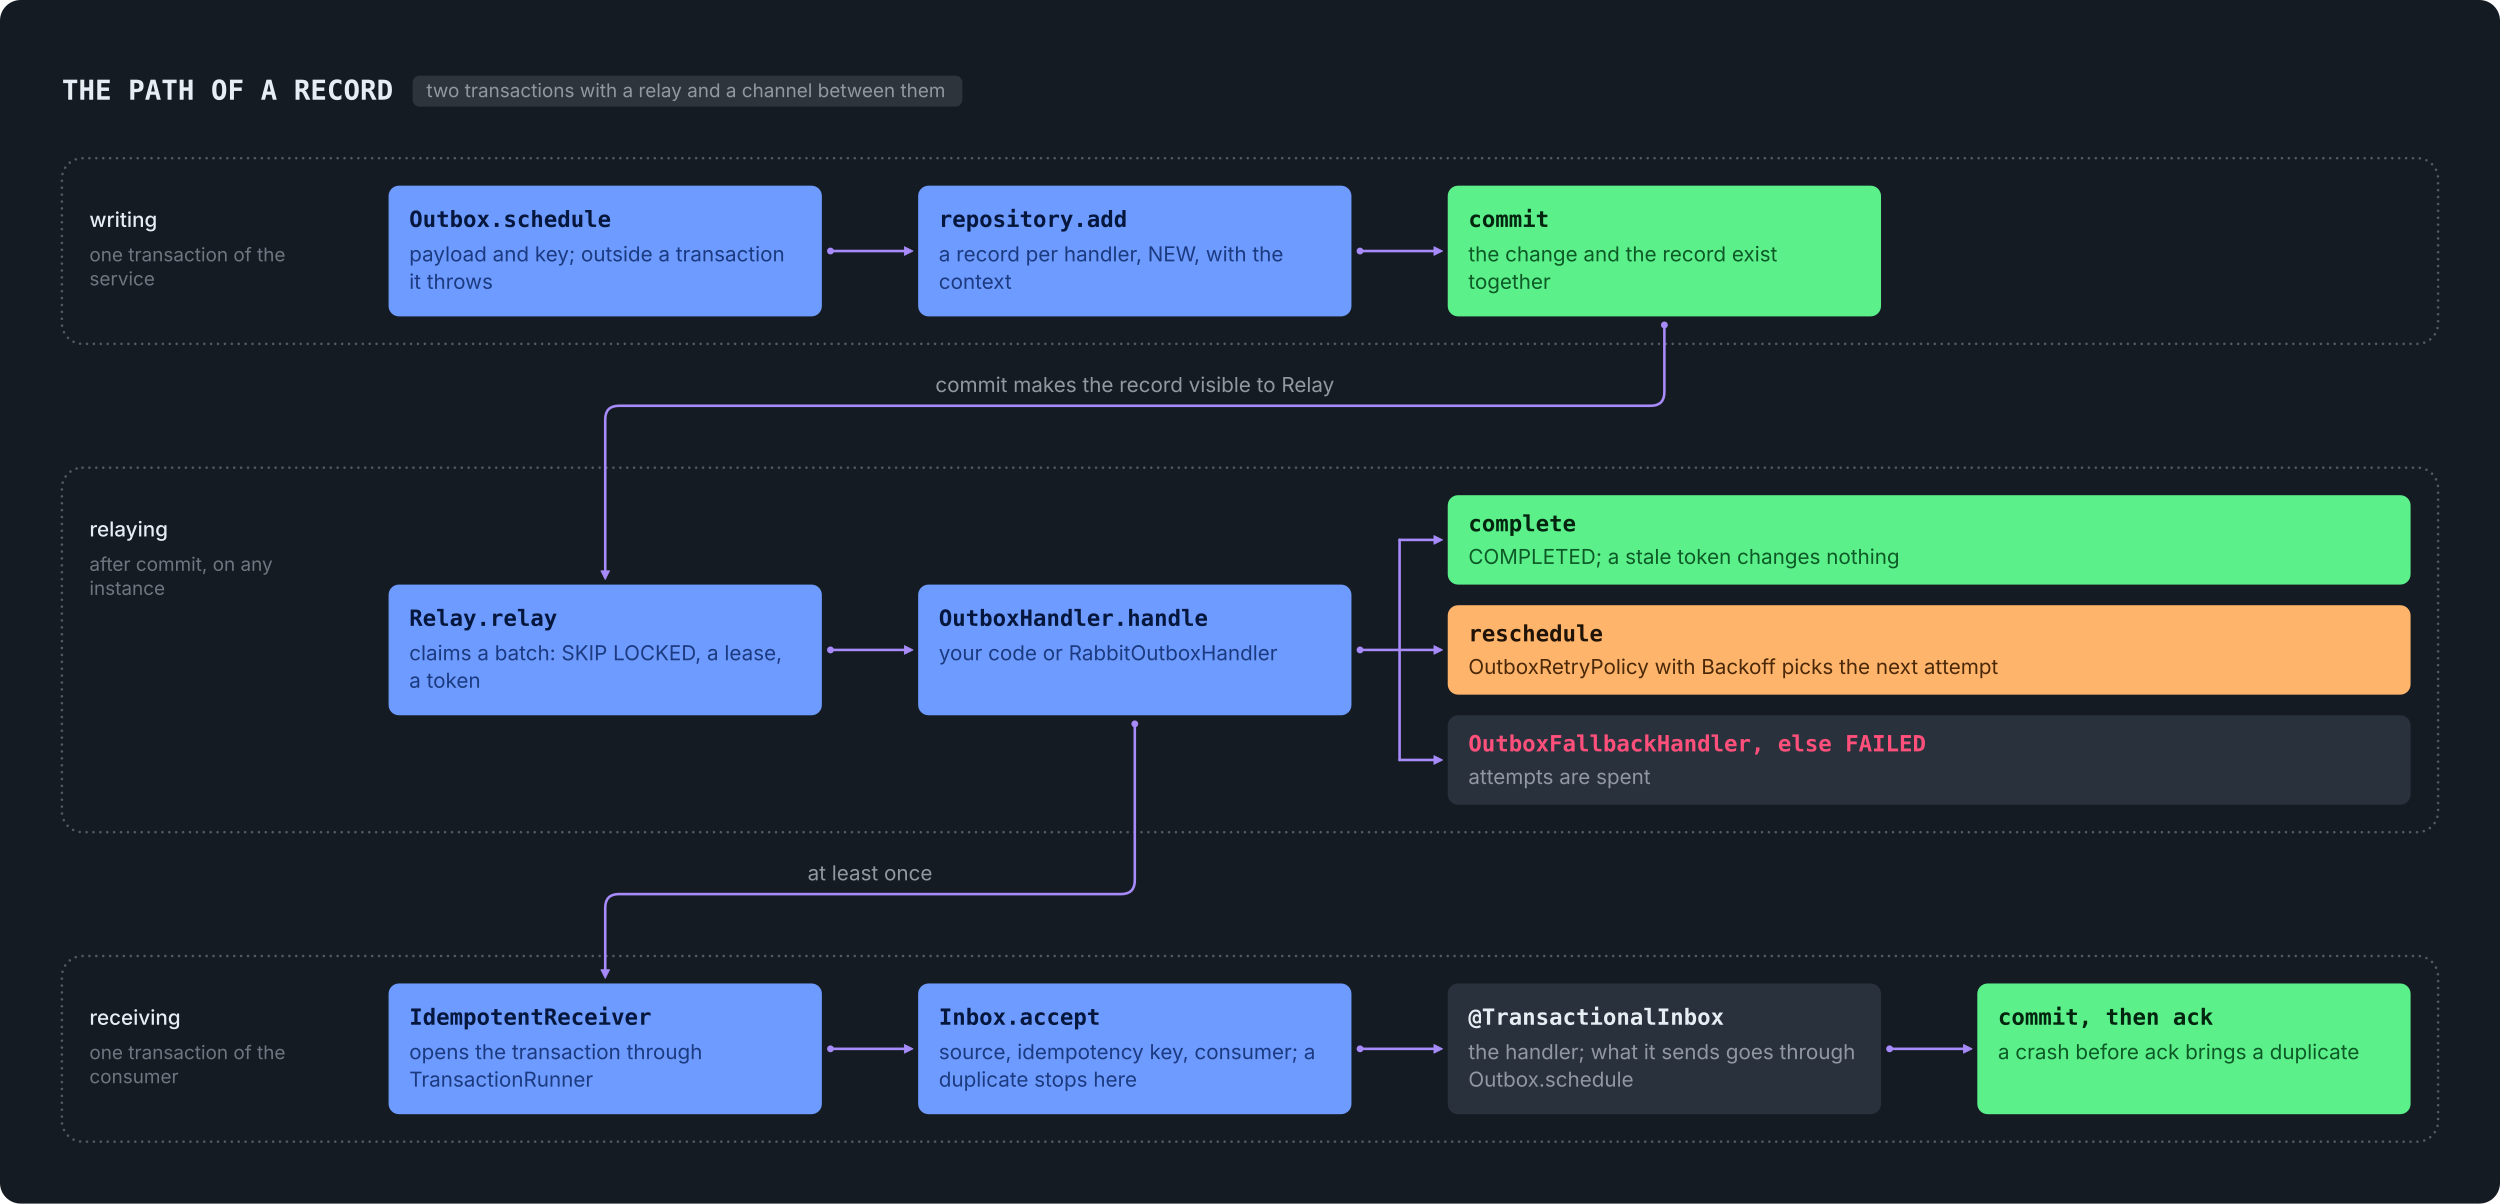
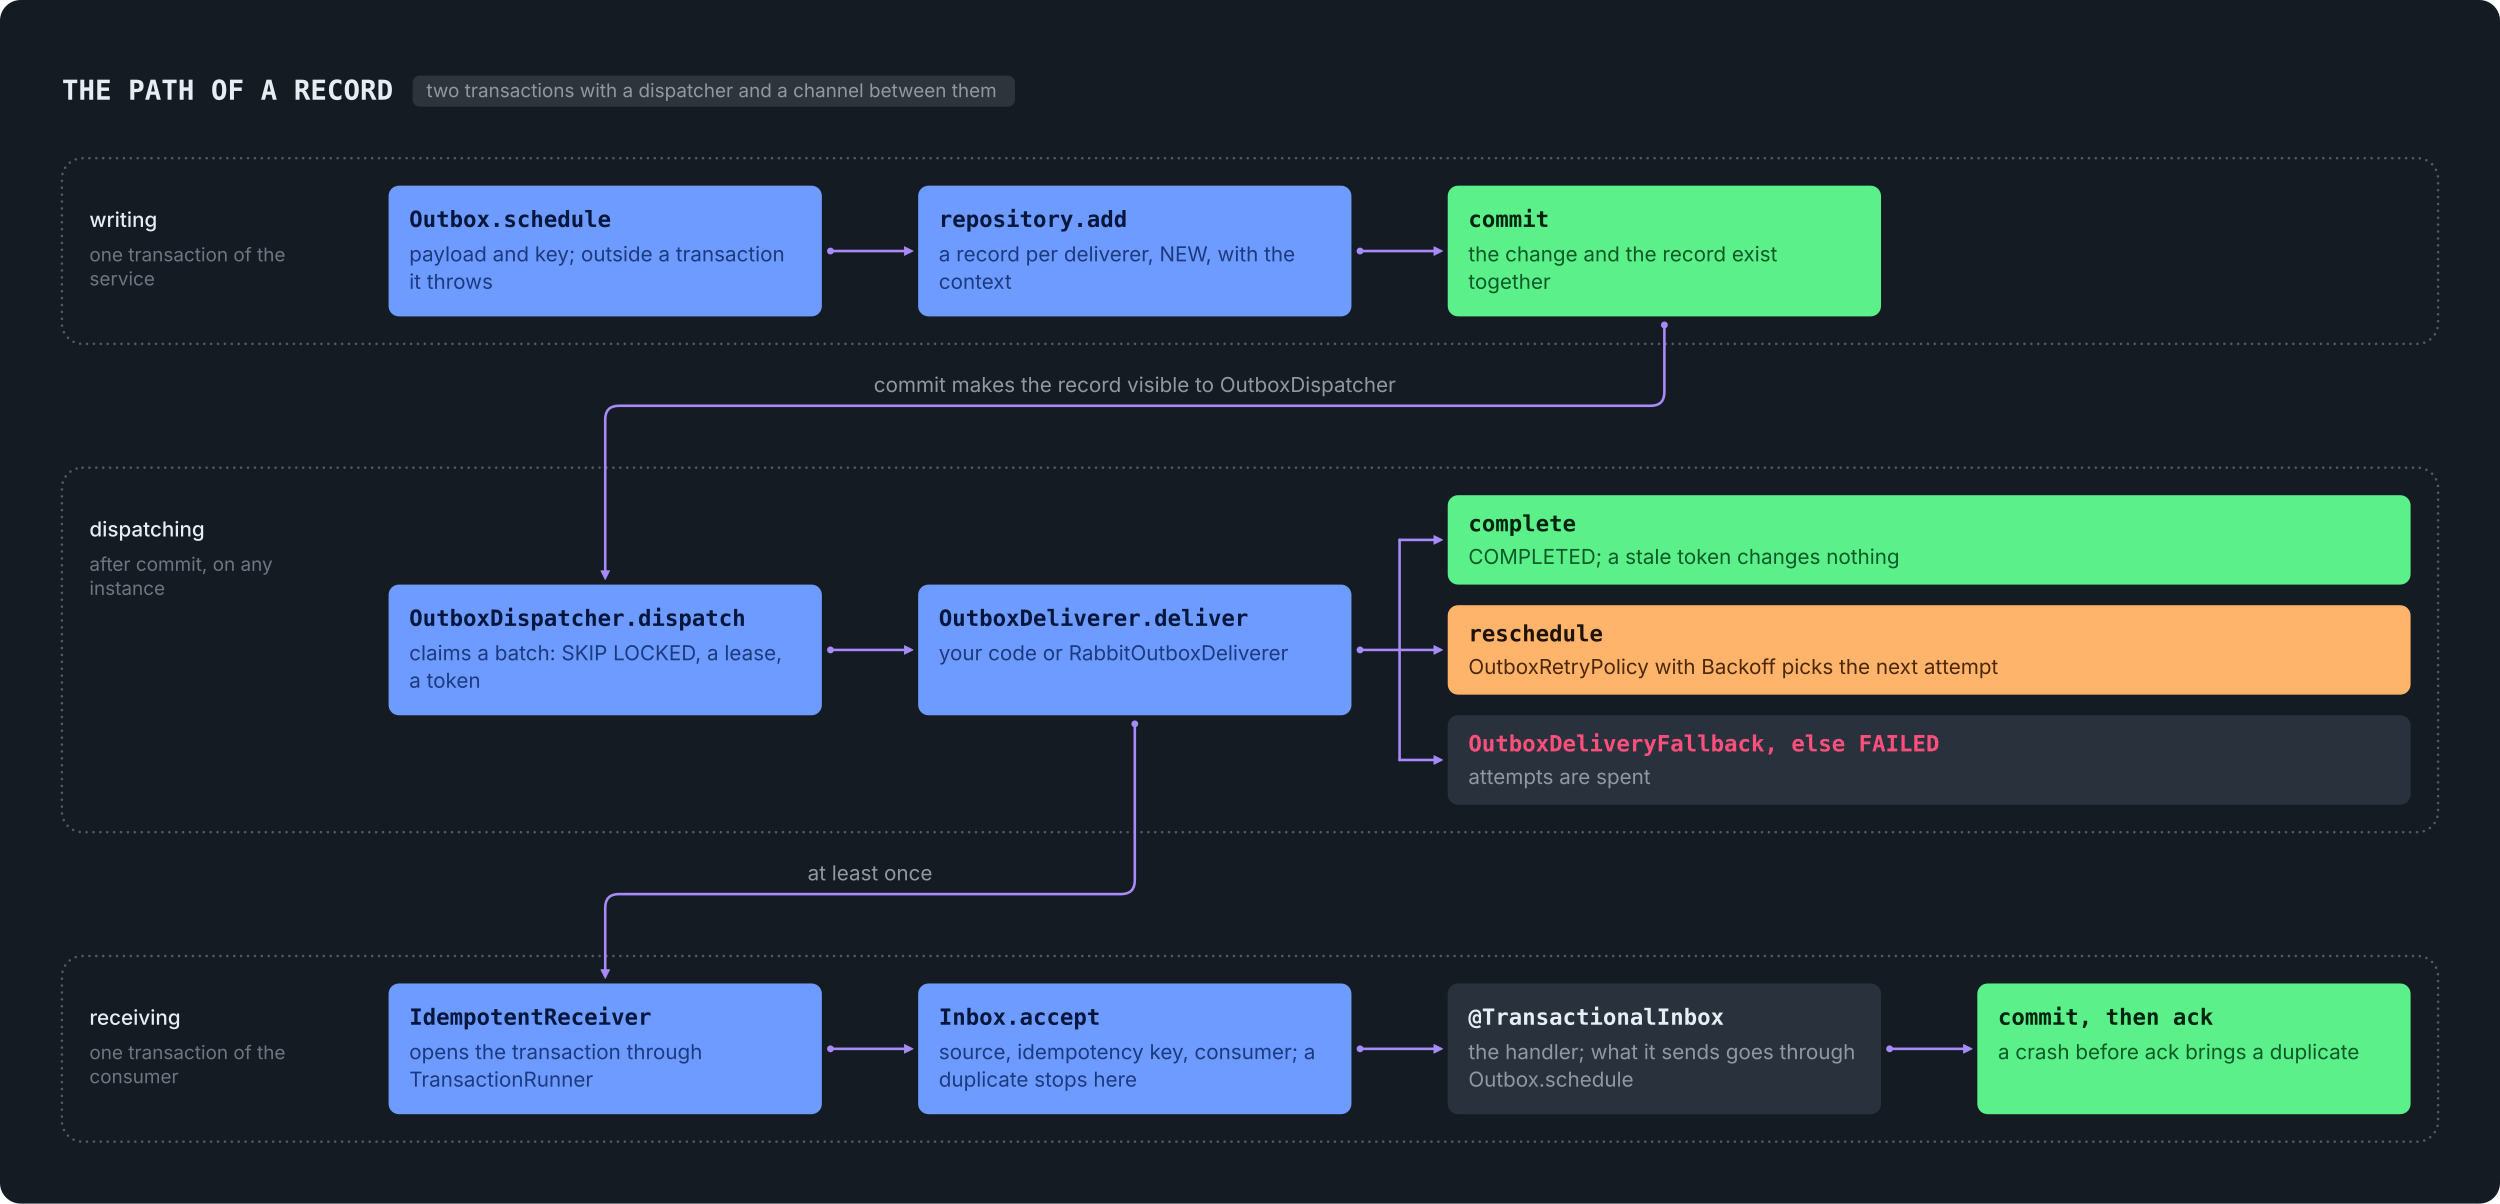
<svg xmlns="http://www.w3.org/2000/svg" viewBox="0 0 1454 700" width="1454" height="700" role="img">
  <rect width="1454" height="700" rx="12" fill="#151B23" />
  <g transform="translate(12,12)">
    <text x="24.0" y="46.0" font-family="ui-monospace, SFMono-Regular, 'SF Mono', Menlo, Consolas, monospace" font-size="16" font-weight="600" fill="#E6EDF3" text-anchor="start">THE PATH OF A RECORD</text>
-     <rect x="228.0" y="32.0" width="319.7" height="18" rx="4" fill="#9198A1" fill-opacity="0.2" />
-     <text x="236.0" y="44.5" font-family="-apple-system, BlinkMacSystemFont, 'Segoe UI', Inter, Helvetica, Arial, sans-serif" font-size="11" font-weight="400" fill="#9198A1" text-anchor="start">two transactions with a relay and a channel between them</text>
+     <rect x="228.0" y="32.0" width="350.3" height="18" rx="4" fill="#9198A1" fill-opacity="0.2" />
+     <text x="236.0" y="44.5" font-family="-apple-system, BlinkMacSystemFont, 'Segoe UI', Inter, Helvetica, Arial, sans-serif" font-size="11" font-weight="400" fill="#9198A1" text-anchor="start">two transactions with a dispatcher and a channel between them</text>
    <rect x="24" y="80" width="1382" height="108" rx="12" fill="none" stroke="#515B66" stroke-width="1.5" stroke-linecap="round" stroke-dasharray="0.01 4" />
    <text x="40.0" y="120.0" font-family="-apple-system, BlinkMacSystemFont, 'Segoe UI', Inter, Helvetica, Arial, sans-serif" font-size="12" font-weight="500" fill="#E6EDF3" text-anchor="start">writing</text>
    <text x="40.0" y="140.0" font-family="-apple-system, BlinkMacSystemFont, 'Segoe UI', Inter, Helvetica, Arial, sans-serif" font-size="11" font-weight="400" fill="#6E7681" text-anchor="start">one transaction of the</text>
    <text x="40.0" y="154.0" font-family="-apple-system, BlinkMacSystemFont, 'Segoe UI', Inter, Helvetica, Arial, sans-serif" font-size="11" font-weight="400" fill="#6E7681" text-anchor="start">service</text>
    <rect x="24" y="260" width="1382" height="212" rx="12" fill="none" stroke="#515B66" stroke-width="1.5" stroke-linecap="round" stroke-dasharray="0.01 4" />
-     <text x="40.0" y="300.0" font-family="-apple-system, BlinkMacSystemFont, 'Segoe UI', Inter, Helvetica, Arial, sans-serif" font-size="12" font-weight="500" fill="#E6EDF3" text-anchor="start">relaying</text>
+     <text x="40.0" y="300.0" font-family="-apple-system, BlinkMacSystemFont, 'Segoe UI', Inter, Helvetica, Arial, sans-serif" font-size="12" font-weight="500" fill="#E6EDF3" text-anchor="start">dispatching</text>
    <text x="40.0" y="320.0" font-family="-apple-system, BlinkMacSystemFont, 'Segoe UI', Inter, Helvetica, Arial, sans-serif" font-size="11" font-weight="400" fill="#6E7681" text-anchor="start">after commit, on any</text>
    <text x="40.0" y="334.0" font-family="-apple-system, BlinkMacSystemFont, 'Segoe UI', Inter, Helvetica, Arial, sans-serif" font-size="11" font-weight="400" fill="#6E7681" text-anchor="start">instance</text>
    <rect x="24" y="544" width="1382" height="108" rx="12" fill="none" stroke="#515B66" stroke-width="1.5" stroke-linecap="round" stroke-dasharray="0.01 4" />
    <text x="40.0" y="584.0" font-family="-apple-system, BlinkMacSystemFont, 'Segoe UI', Inter, Helvetica, Arial, sans-serif" font-size="12" font-weight="500" fill="#E6EDF3" text-anchor="start">receiving</text>
    <text x="40.0" y="604.0" font-family="-apple-system, BlinkMacSystemFont, 'Segoe UI', Inter, Helvetica, Arial, sans-serif" font-size="11" font-weight="400" fill="#6E7681" text-anchor="start">one transaction of the</text>
    <text x="40.0" y="618.0" font-family="-apple-system, BlinkMacSystemFont, 'Segoe UI', Inter, Helvetica, Arial, sans-serif" font-size="11" font-weight="400" fill="#6E7681" text-anchor="start">consumer</text>
    <rect x="214.0" y="96.0" width="252.0" height="76.0" rx="6" fill="#6E9BFF" />
    <text x="226.0" y="120.0" font-family="ui-monospace, SFMono-Regular, 'SF Mono', Menlo, Consolas, monospace" font-size="13" font-weight="600" fill="#06173D" text-anchor="start">Outbox.schedule</text>
    <text x="226.0" y="140.0" font-family="-apple-system, BlinkMacSystemFont, 'Segoe UI', Inter, Helvetica, Arial, sans-serif" font-size="12" font-weight="400" fill="#1B3A80" text-anchor="start">payload and key; outside a transaction</text>
    <text x="226.0" y="156.0" font-family="-apple-system, BlinkMacSystemFont, 'Segoe UI', Inter, Helvetica, Arial, sans-serif" font-size="12" font-weight="400" fill="#1B3A80" text-anchor="start">it throws</text>
    <rect x="522.0" y="96.0" width="252.0" height="76.0" rx="6" fill="#6E9BFF" />
    <text x="534.0" y="120.0" font-family="ui-monospace, SFMono-Regular, 'SF Mono', Menlo, Consolas, monospace" font-size="13" font-weight="600" fill="#06173D" text-anchor="start">repository.add</text>
-     <text x="534.0" y="140.0" font-family="-apple-system, BlinkMacSystemFont, 'Segoe UI', Inter, Helvetica, Arial, sans-serif" font-size="12" font-weight="400" fill="#1B3A80" text-anchor="start">a record per handler, NEW, with the</text>
+     <text x="534.0" y="140.0" font-family="-apple-system, BlinkMacSystemFont, 'Segoe UI', Inter, Helvetica, Arial, sans-serif" font-size="12" font-weight="400" fill="#1B3A80" text-anchor="start">a record per deliverer, NEW, with the</text>
    <text x="534.0" y="156.0" font-family="-apple-system, BlinkMacSystemFont, 'Segoe UI', Inter, Helvetica, Arial, sans-serif" font-size="12" font-weight="400" fill="#1B3A80" text-anchor="start">context</text>
    <circle cx="471" cy="134.0" r="2" fill="#A78BFA" />
    <path d="M519,134.0 L514.0,136.5 L514.0,131.5 Z" fill="#A78BFA" stroke="#A78BFA" stroke-width="0.5" stroke-linejoin="round" />
    <path d="M471,134.0 L514,134.0" stroke="#A78BFA" stroke-width="1.5" fill="none" stroke-linecap="round" stroke-linejoin="round" />
    <rect x="830.0" y="96.0" width="252.0" height="76.0" rx="6" fill="#5BF08A" />
    <text x="842.0" y="120.0" font-family="ui-monospace, SFMono-Regular, 'SF Mono', Menlo, Consolas, monospace" font-size="13" font-weight="600" fill="#03240E" text-anchor="start">commit</text>
    <text x="842.0" y="140.0" font-family="-apple-system, BlinkMacSystemFont, 'Segoe UI', Inter, Helvetica, Arial, sans-serif" font-size="12" font-weight="400" fill="#0D5A26" text-anchor="start">the change and the record exist</text>
    <text x="842.0" y="156.0" font-family="-apple-system, BlinkMacSystemFont, 'Segoe UI', Inter, Helvetica, Arial, sans-serif" font-size="12" font-weight="400" fill="#0D5A26" text-anchor="start">together</text>
    <circle cx="779" cy="134.0" r="2" fill="#A78BFA" />
    <path d="M827,134.0 L822.0,136.5 L822.0,131.5 Z" fill="#A78BFA" stroke="#A78BFA" stroke-width="0.5" stroke-linejoin="round" />
    <path d="M779,134.0 L822,134.0" stroke="#A78BFA" stroke-width="1.5" fill="none" stroke-linecap="round" stroke-linejoin="round" />
    <rect x="214.0" y="328.0" width="252.0" height="76.0" rx="6" fill="#6E9BFF" />
-     <text x="226.0" y="352.0" font-family="ui-monospace, SFMono-Regular, 'SF Mono', Menlo, Consolas, monospace" font-size="13" font-weight="600" fill="#06173D" text-anchor="start">Relay.relay</text>
+     <text x="226.0" y="352.0" font-family="ui-monospace, SFMono-Regular, 'SF Mono', Menlo, Consolas, monospace" font-size="13" font-weight="600" fill="#06173D" text-anchor="start">OutboxDispatcher.dispatch</text>
    <text x="226.0" y="372.0" font-family="-apple-system, BlinkMacSystemFont, 'Segoe UI', Inter, Helvetica, Arial, sans-serif" font-size="12" font-weight="400" fill="#1B3A80" text-anchor="start">claims a batch: SKIP LOCKED, a lease,</text>
    <text x="226.0" y="388.0" font-family="-apple-system, BlinkMacSystemFont, 'Segoe UI', Inter, Helvetica, Arial, sans-serif" font-size="12" font-weight="400" fill="#1B3A80" text-anchor="start">a token</text>
    <rect x="522.0" y="328.0" width="252.0" height="76.0" rx="6" fill="#6E9BFF" />
-     <text x="534.0" y="352.0" font-family="ui-monospace, SFMono-Regular, 'SF Mono', Menlo, Consolas, monospace" font-size="13" font-weight="600" fill="#06173D" text-anchor="start">OutboxHandler.handle</text>
-     <text x="534.0" y="372.0" font-family="-apple-system, BlinkMacSystemFont, 'Segoe UI', Inter, Helvetica, Arial, sans-serif" font-size="12" font-weight="400" fill="#1B3A80" text-anchor="start">your code or RabbitOutboxHandler</text>
+     <text x="534.0" y="352.0" font-family="ui-monospace, SFMono-Regular, 'SF Mono', Menlo, Consolas, monospace" font-size="13" font-weight="600" fill="#06173D" text-anchor="start">OutboxDeliverer.deliver</text>
+     <text x="534.0" y="372.0" font-family="-apple-system, BlinkMacSystemFont, 'Segoe UI', Inter, Helvetica, Arial, sans-serif" font-size="12" font-weight="400" fill="#1B3A80" text-anchor="start">your code or RabbitOutboxDeliverer</text>
    <circle cx="471" cy="366.0" r="2" fill="#A78BFA" />
    <path d="M519,366.0 L514.0,368.5 L514.0,363.5 Z" fill="#A78BFA" stroke="#A78BFA" stroke-width="0.5" stroke-linejoin="round" />
    <path d="M471,366.0 L514,366.0" stroke="#A78BFA" stroke-width="1.5" fill="none" stroke-linecap="round" stroke-linejoin="round" />
    <circle cx="779" cy="366.0" r="2" fill="#A78BFA" />
    <path d="M779,366.0 L802.0,366.0" stroke="#A78BFA" stroke-width="1.5" fill="none" stroke-linecap="round" stroke-linejoin="round" />
    <rect x="830.0" y="276.0" width="560.0" height="52.0" rx="6" fill="#5BF08A" />
    <text x="842.0" y="297.0" font-family="ui-monospace, SFMono-Regular, 'SF Mono', Menlo, Consolas, monospace" font-size="13" font-weight="600" fill="#03240E" text-anchor="start">complete</text>
    <text x="842.0" y="316.0" font-family="-apple-system, BlinkMacSystemFont, 'Segoe UI', Inter, Helvetica, Arial, sans-serif" font-size="12" font-weight="400" fill="#0D5A26" text-anchor="start">COMPLETED; a stale token changes nothing</text>
    <path d="M802.0,366.0 L802.0,302.0" stroke="#A78BFA" stroke-width="1.5" fill="none" stroke-linecap="round" stroke-linejoin="round" />
    <path d="M827,302.0 L822.0,304.5 L822.0,299.5 Z" fill="#A78BFA" stroke="#A78BFA" stroke-width="0.5" stroke-linejoin="round" />
    <path d="M802.0,302.0 L822,302.0" stroke="#A78BFA" stroke-width="1.5" fill="none" stroke-linecap="round" stroke-linejoin="round" />
    <rect x="830.0" y="340.0" width="560.0" height="52.0" rx="6" fill="#FFB46B" />
    <text x="842.0" y="361.0" font-family="ui-monospace, SFMono-Regular, 'SF Mono', Menlo, Consolas, monospace" font-size="13" font-weight="600" fill="#1F1206" text-anchor="start">reschedule</text>
    <text x="842.0" y="380.0" font-family="-apple-system, BlinkMacSystemFont, 'Segoe UI', Inter, Helvetica, Arial, sans-serif" font-size="12" font-weight="400" fill="#4A2808" text-anchor="start">OutboxRetryPolicy with Backoff picks the next attempt</text>
    <path d="M802.0,366.0 L802.0,366.0" stroke="#A78BFA" stroke-width="1.5" fill="none" stroke-linecap="round" stroke-linejoin="round" />
    <path d="M827,366.0 L822.0,368.5 L822.0,363.5 Z" fill="#A78BFA" stroke="#A78BFA" stroke-width="0.5" stroke-linejoin="round" />
    <path d="M802.0,366.0 L822,366.0" stroke="#A78BFA" stroke-width="1.5" fill="none" stroke-linecap="round" stroke-linejoin="round" />
    <rect x="830.0" y="404.0" width="560.0" height="52.0" rx="6" fill="#29313C" />
-     <text x="842.0" y="425.0" font-family="ui-monospace, SFMono-Regular, 'SF Mono', Menlo, Consolas, monospace" font-size="13" font-weight="600" fill="#FF4F7B" text-anchor="start">OutboxFallbackHandler, else FAILED</text>
+     <text x="842.0" y="425.0" font-family="ui-monospace, SFMono-Regular, 'SF Mono', Menlo, Consolas, monospace" font-size="13" font-weight="600" fill="#FF4F7B" text-anchor="start">OutboxDeliveryFallback, else FAILED</text>
    <text x="842.0" y="444.0" font-family="-apple-system, BlinkMacSystemFont, 'Segoe UI', Inter, Helvetica, Arial, sans-serif" font-size="12" font-weight="400" fill="#9198A1" text-anchor="start">attempts are spent</text>
    <path d="M802.0,366.0 L802.0,430.0" stroke="#A78BFA" stroke-width="1.5" fill="none" stroke-linecap="round" stroke-linejoin="round" />
    <path d="M827,430.0 L822.0,432.5 L822.0,427.5 Z" fill="#A78BFA" stroke="#A78BFA" stroke-width="0.5" stroke-linejoin="round" />
    <path d="M802.0,430.0 L822,430.0" stroke="#A78BFA" stroke-width="1.5" fill="none" stroke-linecap="round" stroke-linejoin="round" />
    <rect x="214.0" y="560.0" width="252.0" height="76.0" rx="6" fill="#6E9BFF" />
    <text x="226.0" y="584.0" font-family="ui-monospace, SFMono-Regular, 'SF Mono', Menlo, Consolas, monospace" font-size="13" font-weight="600" fill="#06173D" text-anchor="start">IdempotentReceiver</text>
    <text x="226.0" y="604.0" font-family="-apple-system, BlinkMacSystemFont, 'Segoe UI', Inter, Helvetica, Arial, sans-serif" font-size="12" font-weight="400" fill="#1B3A80" text-anchor="start">opens the transaction through</text>
    <text x="226.0" y="620.0" font-family="-apple-system, BlinkMacSystemFont, 'Segoe UI', Inter, Helvetica, Arial, sans-serif" font-size="12" font-weight="400" fill="#1B3A80" text-anchor="start">TransactionRunner</text>
    <rect x="522.0" y="560.0" width="252.0" height="76.0" rx="6" fill="#6E9BFF" />
    <text x="534.0" y="584.0" font-family="ui-monospace, SFMono-Regular, 'SF Mono', Menlo, Consolas, monospace" font-size="13" font-weight="600" fill="#06173D" text-anchor="start">Inbox.accept</text>
    <text x="534.0" y="604.0" font-family="-apple-system, BlinkMacSystemFont, 'Segoe UI', Inter, Helvetica, Arial, sans-serif" font-size="12" font-weight="400" fill="#1B3A80" text-anchor="start">source, idempotency key, consumer; a</text>
    <text x="534.0" y="620.0" font-family="-apple-system, BlinkMacSystemFont, 'Segoe UI', Inter, Helvetica, Arial, sans-serif" font-size="12" font-weight="400" fill="#1B3A80" text-anchor="start">duplicate stops here</text>
    <circle cx="471" cy="598.0" r="2" fill="#A78BFA" />
    <path d="M519,598.0 L514.0,600.5 L514.0,595.5 Z" fill="#A78BFA" stroke="#A78BFA" stroke-width="0.5" stroke-linejoin="round" />
    <path d="M471,598.0 L514,598.0" stroke="#A78BFA" stroke-width="1.5" fill="none" stroke-linecap="round" stroke-linejoin="round" />
    <rect x="830.0" y="560.0" width="252.0" height="76.0" rx="6" fill="#29313C" />
    <text x="842.0" y="584.0" font-family="ui-monospace, SFMono-Regular, 'SF Mono', Menlo, Consolas, monospace" font-size="13" font-weight="600" fill="#E6EDF3" text-anchor="start">@TransactionalInbox</text>
    <text x="842.0" y="604.0" font-family="-apple-system, BlinkMacSystemFont, 'Segoe UI', Inter, Helvetica, Arial, sans-serif" font-size="12" font-weight="400" fill="#9198A1" text-anchor="start">the handler; what it sends goes through</text>
    <text x="842.0" y="620.0" font-family="-apple-system, BlinkMacSystemFont, 'Segoe UI', Inter, Helvetica, Arial, sans-serif" font-size="12" font-weight="400" fill="#9198A1" text-anchor="start">Outbox.schedule</text>
    <circle cx="779" cy="598.0" r="2" fill="#A78BFA" />
    <path d="M827,598.0 L822.0,600.5 L822.0,595.5 Z" fill="#A78BFA" stroke="#A78BFA" stroke-width="0.5" stroke-linejoin="round" />
    <path d="M779,598.0 L822,598.0" stroke="#A78BFA" stroke-width="1.5" fill="none" stroke-linecap="round" stroke-linejoin="round" />
    <rect x="1138.0" y="560.0" width="252.0" height="76.0" rx="6" fill="#5BF08A" />
    <text x="1150.0" y="584.0" font-family="ui-monospace, SFMono-Regular, 'SF Mono', Menlo, Consolas, monospace" font-size="13" font-weight="600" fill="#03240E" text-anchor="start">commit, then ack</text>
    <text x="1150.0" y="604.0" font-family="-apple-system, BlinkMacSystemFont, 'Segoe UI', Inter, Helvetica, Arial, sans-serif" font-size="12" font-weight="400" fill="#0D5A26" text-anchor="start">a crash before ack brings a duplicate</text>
    <circle cx="1087" cy="598.0" r="2" fill="#A78BFA" />
    <path d="M1135,598.0 L1130.0,600.5 L1130.0,595.5 Z" fill="#A78BFA" stroke="#A78BFA" stroke-width="0.5" stroke-linejoin="round" />
    <path d="M1087,598.0 L1130,598.0" stroke="#A78BFA" stroke-width="1.5" fill="none" stroke-linecap="round" stroke-linejoin="round" />
    <circle cx="956.0" cy="177" r="2" fill="#A78BFA" />
    <path d="M340.0,325.0 L337.5,320.0 L342.5,320.0 Z" fill="#A78BFA" stroke="#A78BFA" stroke-width="0.5" stroke-linejoin="round" />
    <path d="M956.0,177 L956.0,216.0 Q956.0,224.0 948.0,224.0 L348.0,224.0 Q340.0,224.0 340.0,232.0 L340.0,320.0" stroke="#A78BFA" stroke-width="1.5" fill="none" stroke-linecap="round" stroke-linejoin="round" />
-     <text x="648.0" y="216.0" font-family="-apple-system, BlinkMacSystemFont, 'Segoe UI', Inter, Helvetica, Arial, sans-serif" font-size="12" font-weight="400" fill="#9198A1" text-anchor="middle">commit makes the record visible to Relay</text>
+     <text x="648.0" y="216.0" font-family="-apple-system, BlinkMacSystemFont, 'Segoe UI', Inter, Helvetica, Arial, sans-serif" font-size="12" font-weight="400" fill="#9198A1" text-anchor="middle">commit makes the record visible to OutboxDispatcher</text>
    <circle cx="648.0" cy="409.0" r="2" fill="#A78BFA" />
    <path d="M340.0,557 L337.5,552.0 L342.5,552.0 Z" fill="#A78BFA" stroke="#A78BFA" stroke-width="0.5" stroke-linejoin="round" />
    <path d="M648.0,409.0 L648.0,500.0 Q648.0,508.0 640.0,508.0 L348.0,508.0 Q340.0,508.0 340.0,516.0 L340.0,552" stroke="#A78BFA" stroke-width="1.5" fill="none" stroke-linecap="round" stroke-linejoin="round" />
    <text x="494.0" y="500.0" font-family="-apple-system, BlinkMacSystemFont, 'Segoe UI', Inter, Helvetica, Arial, sans-serif" font-size="12" font-weight="400" fill="#9198A1" text-anchor="middle">at least once</text>
  </g>
</svg>
